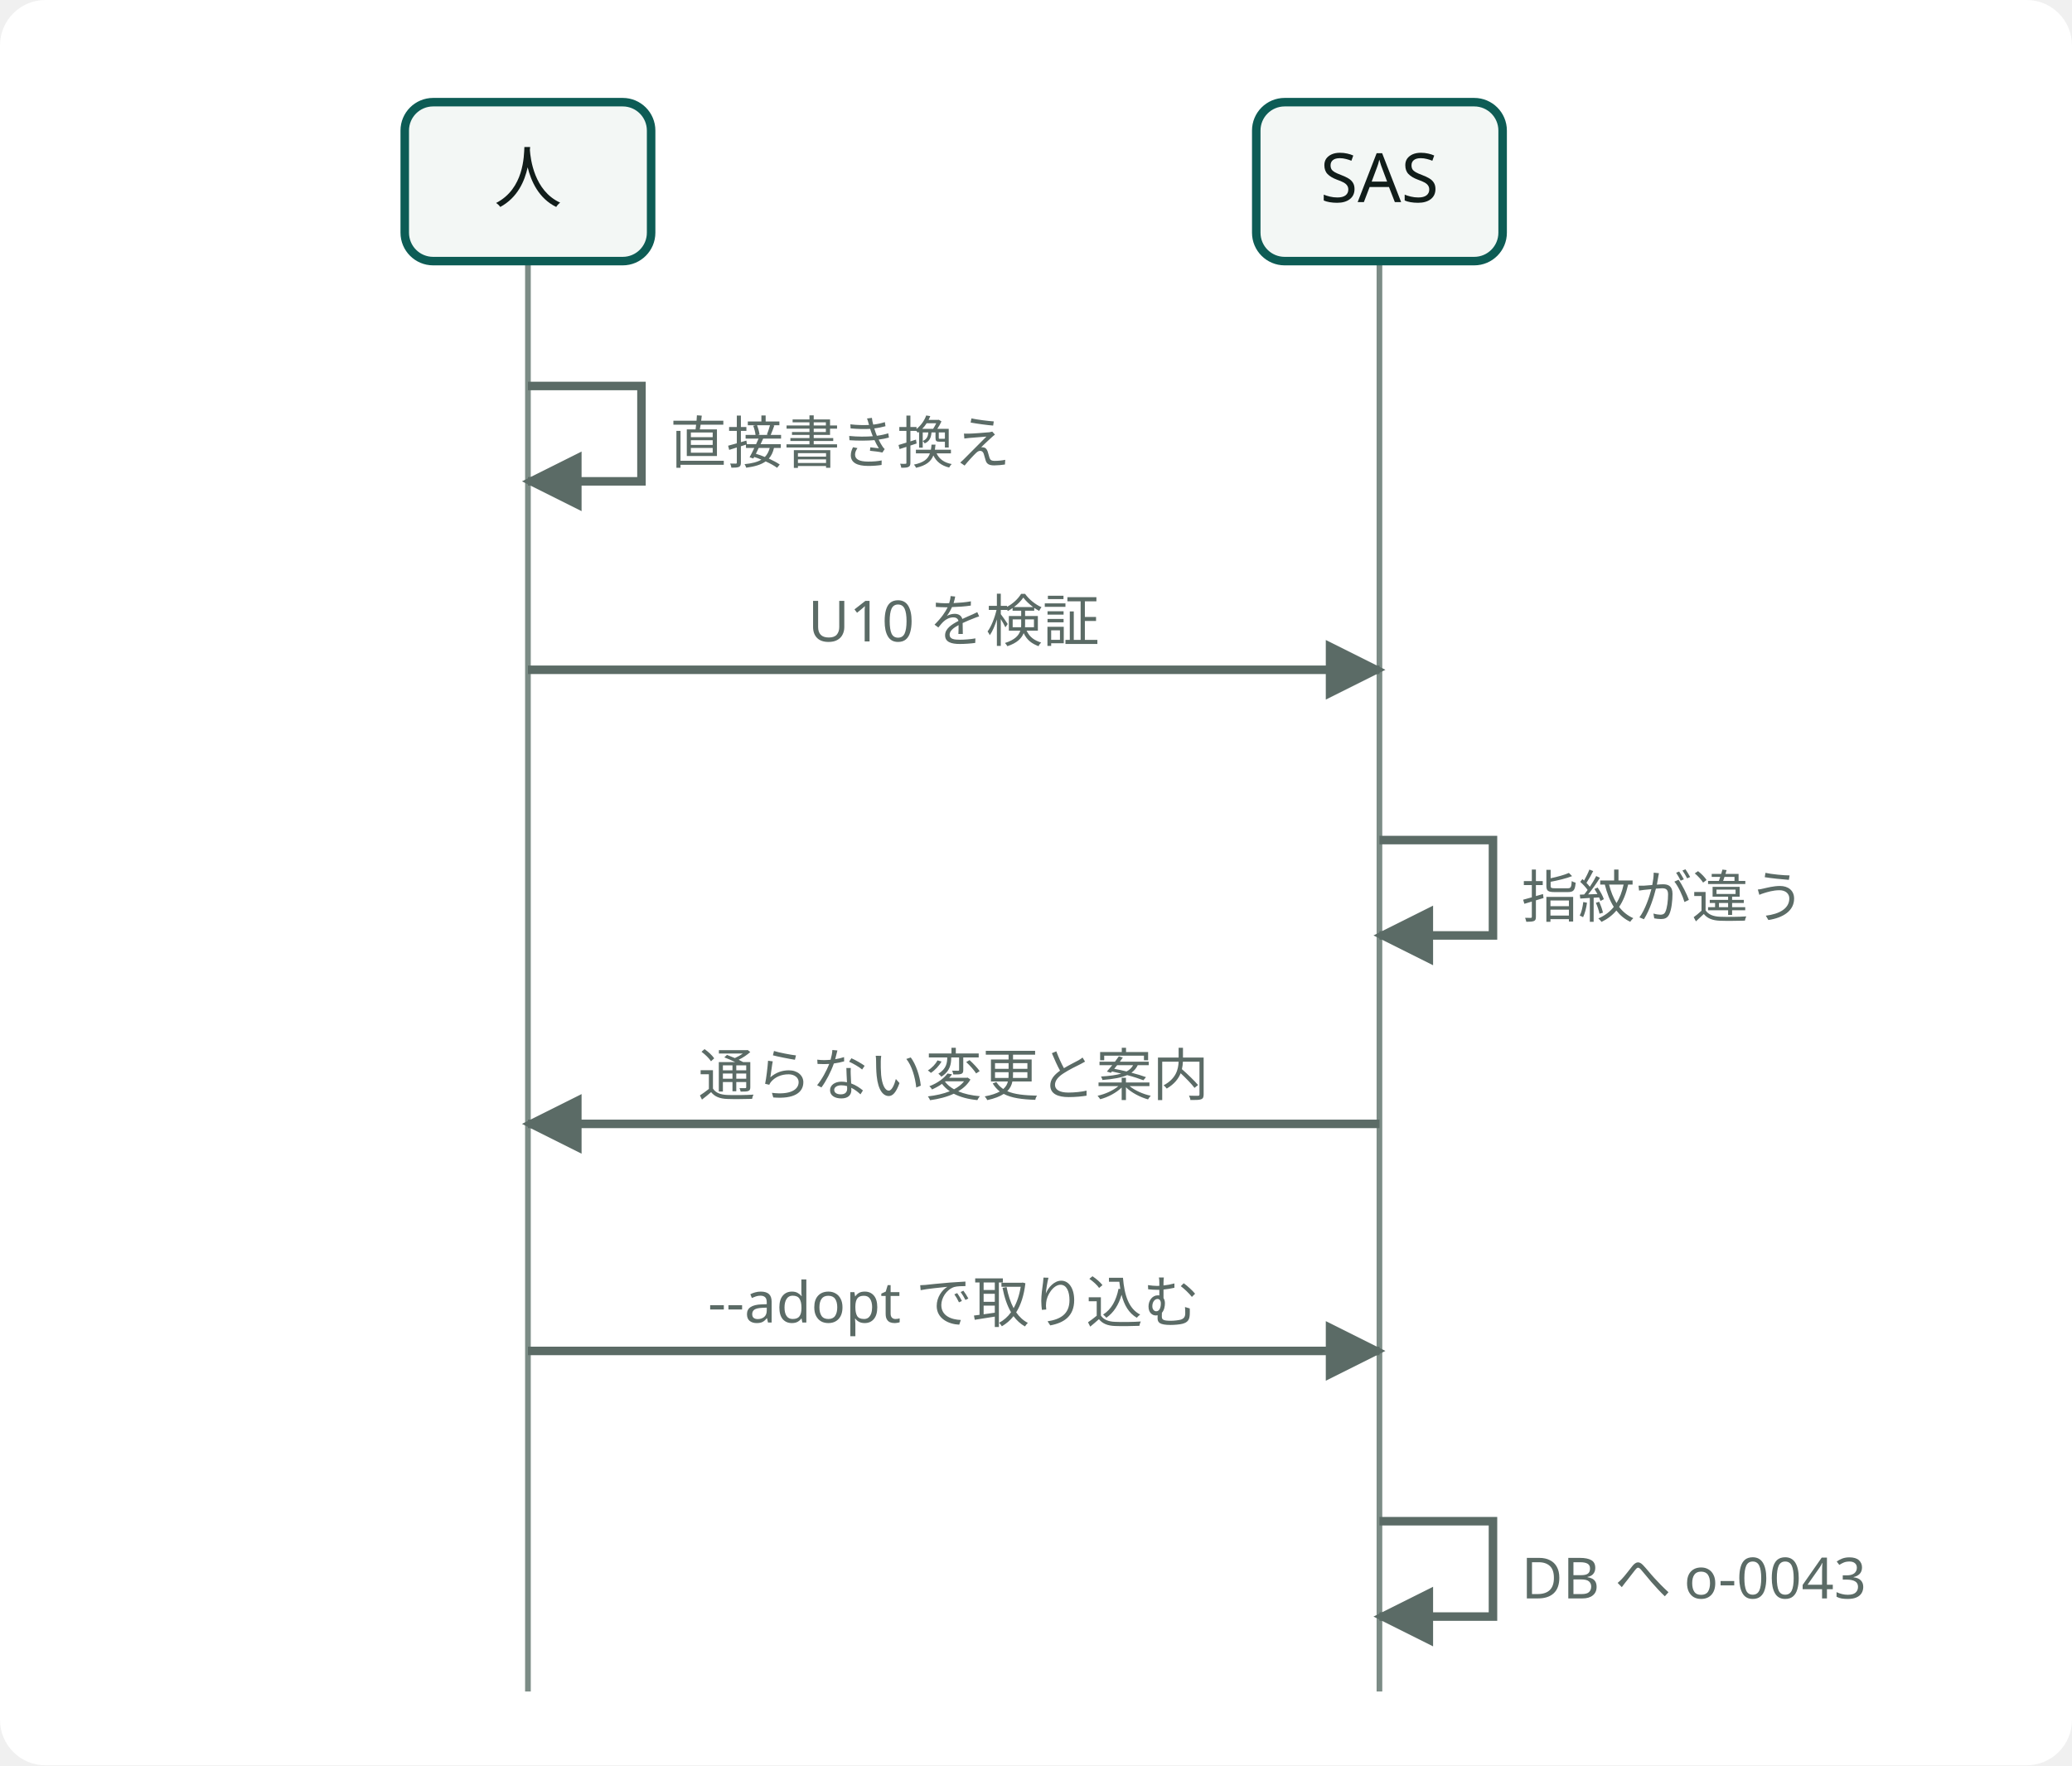
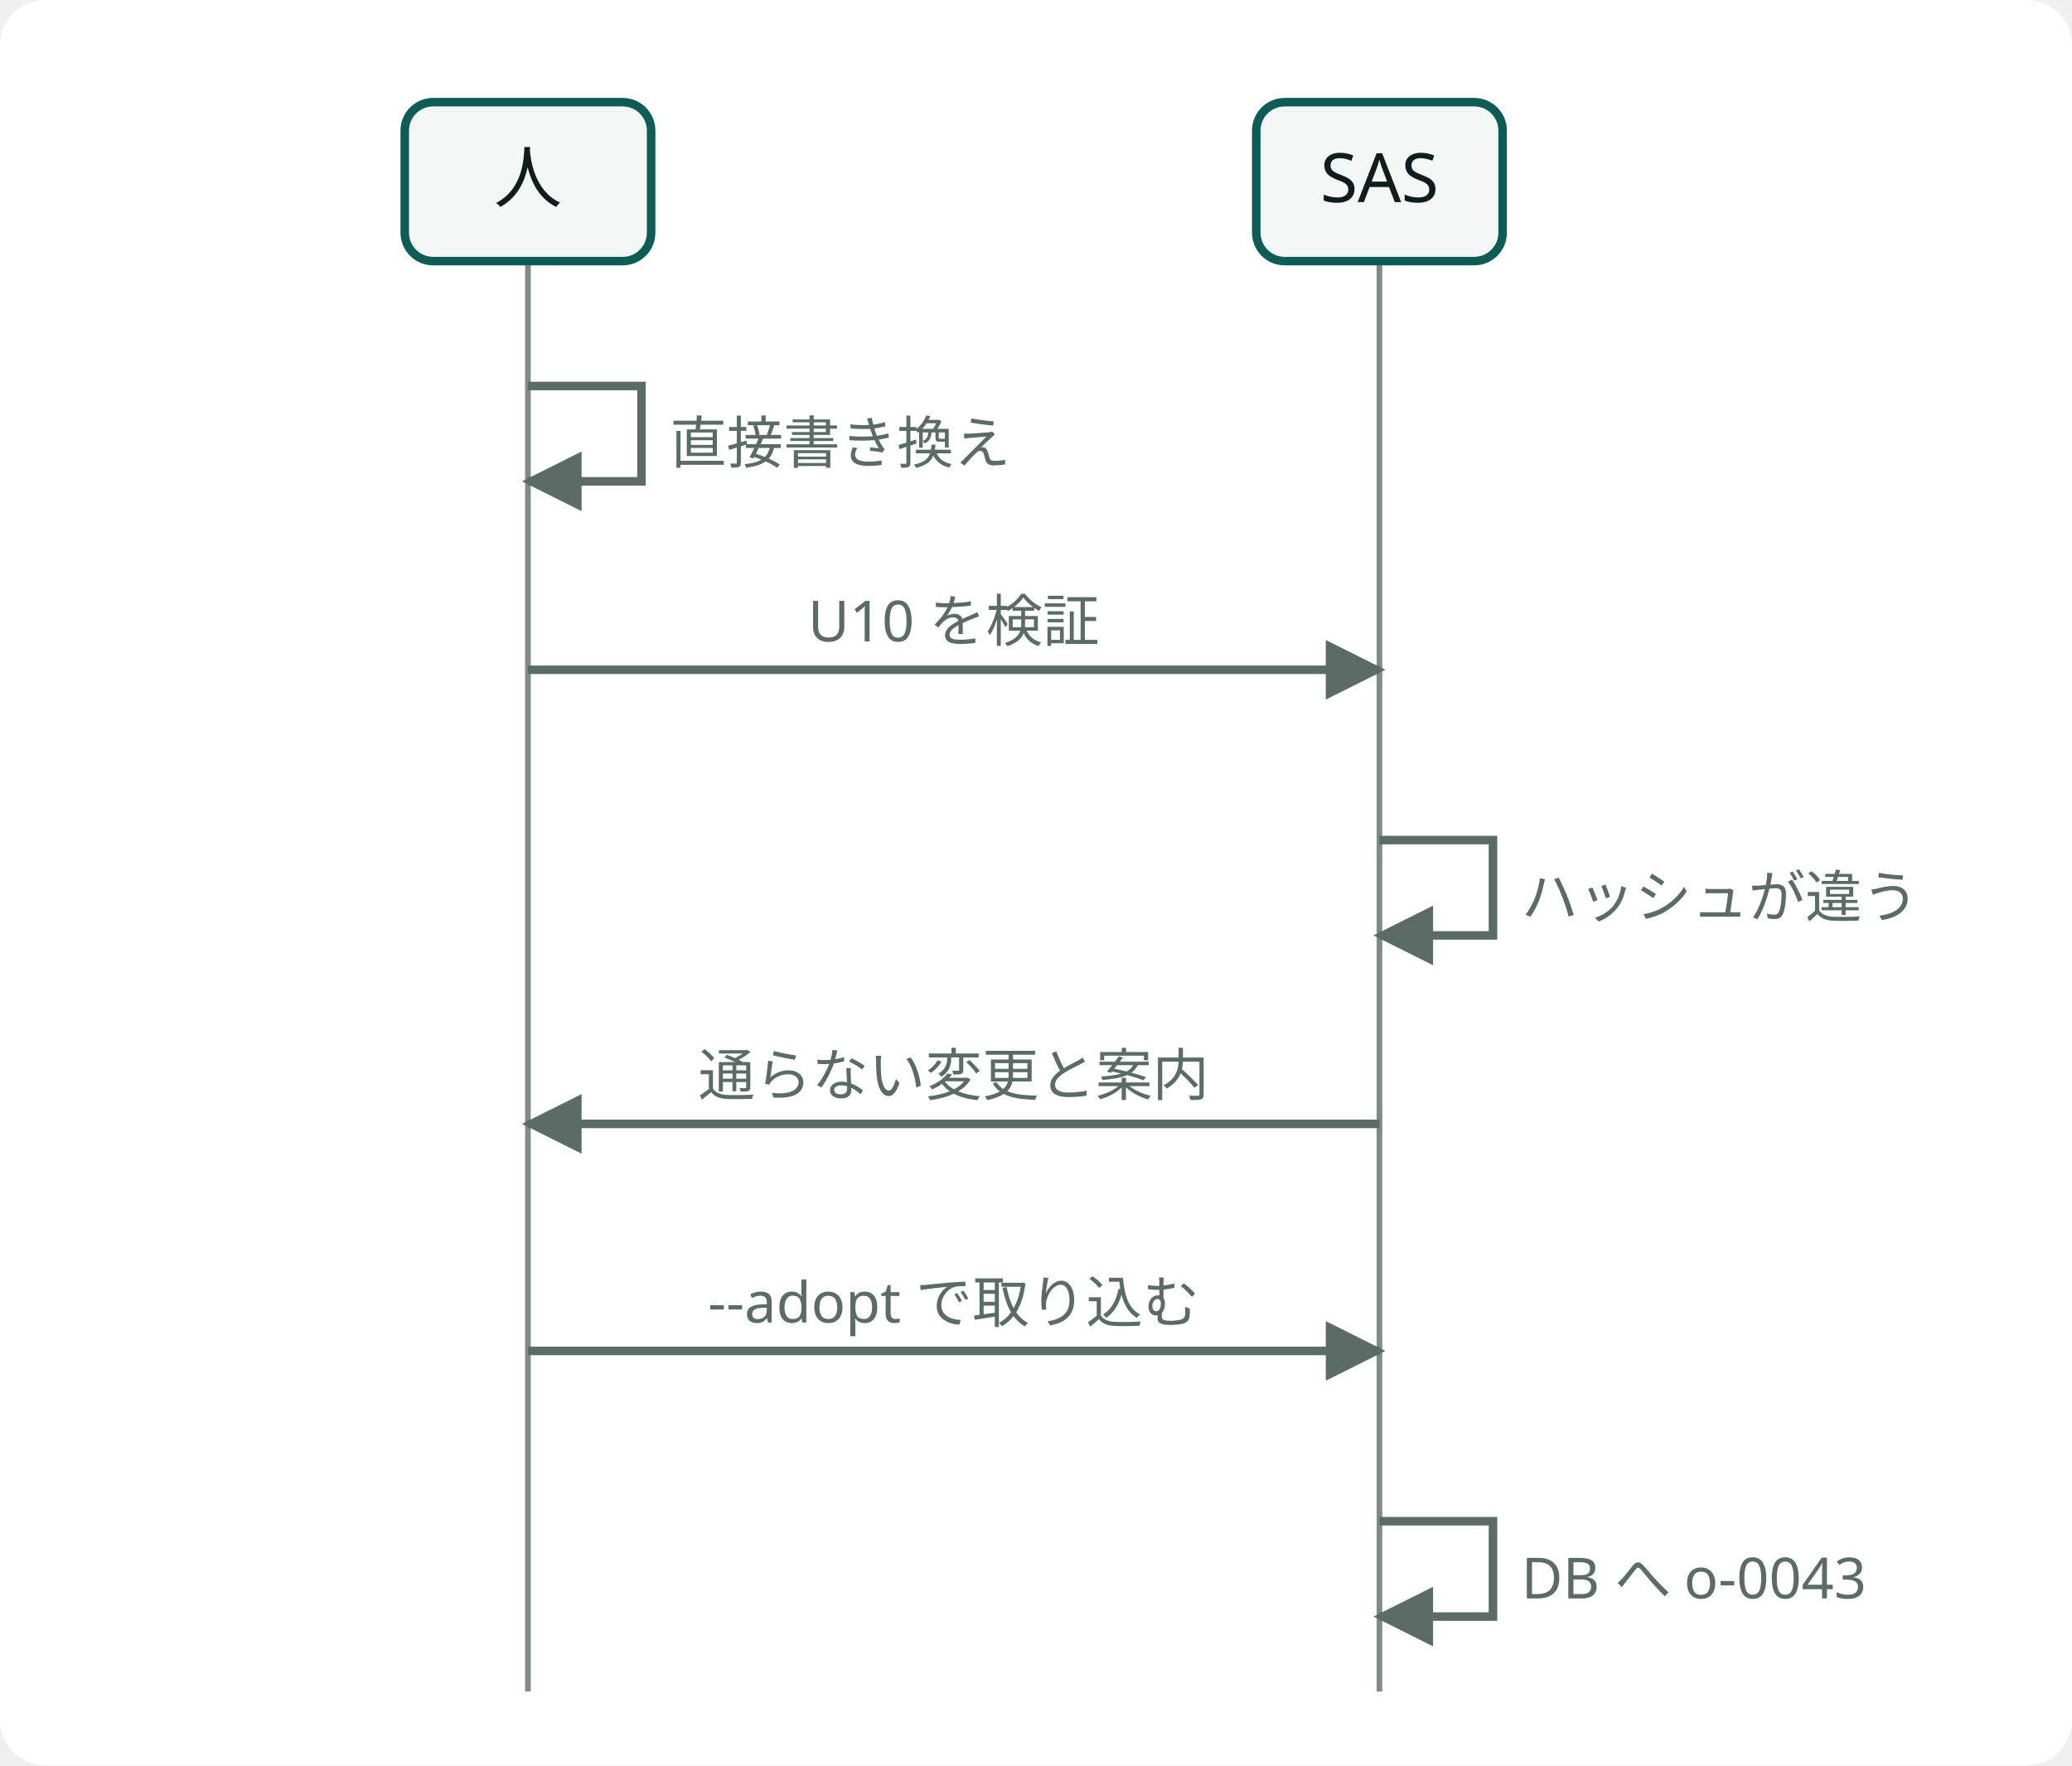
<svg class="wf-fig dsvg" viewBox="0 0 365 311" width="365" height="311" role="img">
-   <style data-dsvg="dark">.dsvg .canvas{fill:var(--dsvg-area-fill,#FFFFFF)}.dsvg .grid{stroke:var(--dsvg-line,#7C8C86)}.dsvg .box{fill:var(--dsvg-box-fill,#F3F7F5);stroke:var(--dsvg-accent,#0D5C55)}.dsvg .label{fill:var(--dsvg-ink,#111D1A);font-size:12px}.dsvg .flow{stroke:var(--dsvg-ink-soft,#5B6B66)}.dsvg .note.small{fill:var(--dsvg-ink-soft,#5B6B66);font-size:10px}.dsvg #dsvg-8e83c854-arrow-5B6B66 path{fill:var(--dsvg-ink-soft,#5B6B66)}@media (prefers-color-scheme:dark){:root:not([data-theme="light"]) .dsvg,.dsvg:root:not([data-theme="light"]){--dsvg-area-fill:#22302D;--dsvg-line:#62756F;--dsvg-box-fill:#16211E;--dsvg-accent:#6CC9B8;--dsvg-ink:#E6EEEB;--dsvg-ink-soft:#9DADA8}}:root[data-theme="dark"] .dsvg{--dsvg-area-fill:#22302D;--dsvg-line:#62756F;--dsvg-box-fill:#16211E;--dsvg-accent:#6CC9B8;--dsvg-ink:#E6EEEB;--dsvg-ink-soft:#9DADA8}</style>
+   <style data-dsvg="dark">.dsvg .canvas{fill:var(--dsvg-area-fill,#FFFFFF)}.dsvg .grid{stroke:var(--dsvg-line,#7C8C86)}.dsvg .box{fill:var(--dsvg-box-fill,#F3F7F5);stroke:var(--dsvg-accent,#0D5C55)}.dsvg .label{fill:var(--dsvg-ink,#111D1A);font-size:12px}.dsvg .flow{stroke:var(--dsvg-ink-soft,#5B6B66)}.dsvg .note.small{fill:var(--dsvg-ink-soft,#5B6B66);font-size:10px}.dsvg #dsvg-48f185ad-arrow-5B6B66 path{fill:var(--dsvg-ink-soft,#5B6B66)}@media (prefers-color-scheme:dark){:root:not([data-theme="light"]) .dsvg,.dsvg:root:not([data-theme="light"]){--dsvg-area-fill:#22302D;--dsvg-line:#62756F;--dsvg-box-fill:#16211E;--dsvg-accent:#6CC9B8;--dsvg-ink:#E6EEEB;--dsvg-ink-soft:#9DADA8}}:root[data-theme="dark"] .dsvg{--dsvg-area-fill:#22302D;--dsvg-line:#62756F;--dsvg-box-fill:#16211E;--dsvg-accent:#6CC9B8;--dsvg-ink:#E6EEEB;--dsvg-ink-soft:#9DADA8}</style>
  <defs data-dsvg="marker">
-     <marker id="dsvg-8e83c854-arrow-5B6B66" viewBox="0 0 10 10" refX="9" refY="5" markerWidth="7" markerHeight="7" orient="auto-start-reverse">
+     <marker id="dsvg-48f185ad-arrow-5B6B66" viewBox="0 0 10 10" refX="9" refY="5" markerWidth="7" markerHeight="7" orient="auto-start-reverse">
      <path d="M0,0 L10,5 L0,10 z" fill="#5B6B66" />
    </marker>
  </defs>
  <rect data-dsvg="canvas" class="canvas" x="0.0" y="0.0" width="365.0" height="311.0" fill="#FFFFFF" rx="8" />
  <g>
    <line class="grid" x1="93.0" y1="46.0" x2="93.0" y2="298.0" fill="none" stroke="#7C8C86" stroke-width="1" />
    <line class="grid" x1="243.0" y1="46.0" x2="243.0" y2="298.0" fill="none" stroke="#7C8C86" stroke-width="1" />
    <rect class="box" x="71.3" y="18.0" width="43.4" height="28.0" fill="#F3F7F5" stroke="#0D5C55" stroke-width="1.5" rx="5" />
    <text class="label" x="93.0" y="35.6" text-anchor="middle" font-family="Noto Sans JP, Hiragino Kaku Gothic ProN, sans-serif" font-size="12" fill="#111D1A">人</text>
    <rect class="box" x="221.3" y="18.0" width="43.4" height="28.0" fill="#F3F7F5" stroke="#0D5C55" stroke-width="1.5" rx="5" />
    <text class="label" x="243.0" y="35.6" text-anchor="middle" font-family="Noto Sans JP, Hiragino Kaku Gothic ProN, sans-serif" font-size="12" fill="#111D1A">SAS</text>
-     <path class="flow" d="M93.0,68.0 H113.0 V84.8 H93.0" fill="none" stroke="#5B6B66" stroke-width="1.5" marker-end="url(#dsvg-8e83c854-arrow-5B6B66)" />
+     <path class="flow" d="M93.0,68.0 H113.0 V84.8 H93.0" fill="none" stroke="#5B6B66" stroke-width="1.5" marker-end="url(#dsvg-48f185ad-arrow-5B6B66)" />
    <text class="note small" x="118.0" y="81.6" font-family="Noto Sans JP, Hiragino Kaku Gothic ProN, sans-serif" font-size="10" fill="#5B6B66">直接書き換え</text>
-     <line class="flow" x1="93.0" y1="118.0" x2="243.0" y2="118.0" fill="none" stroke="#5B6B66" stroke-width="1.5" marker-end="url(#dsvg-8e83c854-arrow-5B6B66)" />
+     <line class="flow" x1="93.0" y1="118.0" x2="243.0" y2="118.0" fill="none" stroke="#5B6B66" stroke-width="1.5" marker-end="url(#dsvg-48f185ad-arrow-5B6B66)" />
    <text class="note small" x="168.0" y="113.0" text-anchor="middle" font-family="Noto Sans JP, Hiragino Kaku Gothic ProN, sans-serif" font-size="10" fill="#5B6B66">U10 を検証</text>
-     <path class="flow" d="M243.0,148.0 H263.0 V164.8 H243.0" fill="none" stroke="#5B6B66" stroke-width="1.5" marker-end="url(#dsvg-8e83c854-arrow-5B6B66)" />
-     <text class="note small" x="268.0" y="161.6" font-family="Noto Sans JP, Hiragino Kaku Gothic ProN, sans-serif" font-size="10" fill="#5B6B66">指紋が違う</text>
-     <line class="flow" x1="243.0" y1="198.0" x2="93.0" y2="198.0" fill="none" stroke="#5B6B66" stroke-width="1.5" marker-end="url(#dsvg-8e83c854-arrow-5B6B66)" />
+     <path class="flow" d="M243.0,148.0 H263.0 V164.8 H243.0" fill="none" stroke="#5B6B66" stroke-width="1.5" marker-end="url(#dsvg-48f185ad-arrow-5B6B66)" />
+     <text class="note small" x="268.0" y="161.6" font-family="Noto Sans JP, Hiragino Kaku Gothic ProN, sans-serif" font-size="10" fill="#5B6B66">ハッシュが違う</text>
+     <line class="flow" x1="243.0" y1="198.0" x2="93.0" y2="198.0" fill="none" stroke="#5B6B66" stroke-width="1.5" marker-end="url(#dsvg-48f185ad-arrow-5B6B66)" />
    <text class="note small" x="168.0" y="193.0" text-anchor="middle" font-family="Noto Sans JP, Hiragino Kaku Gothic ProN, sans-serif" font-size="10" fill="#5B6B66">通らない変更と案内</text>
-     <line class="flow" x1="93.0" y1="238.0" x2="243.0" y2="238.0" fill="none" stroke="#5B6B66" stroke-width="1.5" marker-end="url(#dsvg-8e83c854-arrow-5B6B66)" />
+     <line class="flow" x1="93.0" y1="238.0" x2="243.0" y2="238.0" fill="none" stroke="#5B6B66" stroke-width="1.5" marker-end="url(#dsvg-48f185ad-arrow-5B6B66)" />
    <text class="note small" x="168.0" y="233.0" text-anchor="middle" font-family="Noto Sans JP, Hiragino Kaku Gothic ProN, sans-serif" font-size="10" fill="#5B6B66">--adopt で取り込む</text>
-     <path class="flow" d="M243.0,268.0 H263.0 V284.8 H243.0" fill="none" stroke="#5B6B66" stroke-width="1.5" marker-end="url(#dsvg-8e83c854-arrow-5B6B66)" />
+     <path class="flow" d="M243.0,268.0 H263.0 V284.8 H243.0" fill="none" stroke="#5B6B66" stroke-width="1.5" marker-end="url(#dsvg-48f185ad-arrow-5B6B66)" />
    <text class="note small" x="268.0" y="281.6" font-family="Noto Sans JP, Hiragino Kaku Gothic ProN, sans-serif" font-size="10" fill="#5B6B66">DB へ o-0043</text>
  </g>
</svg>
